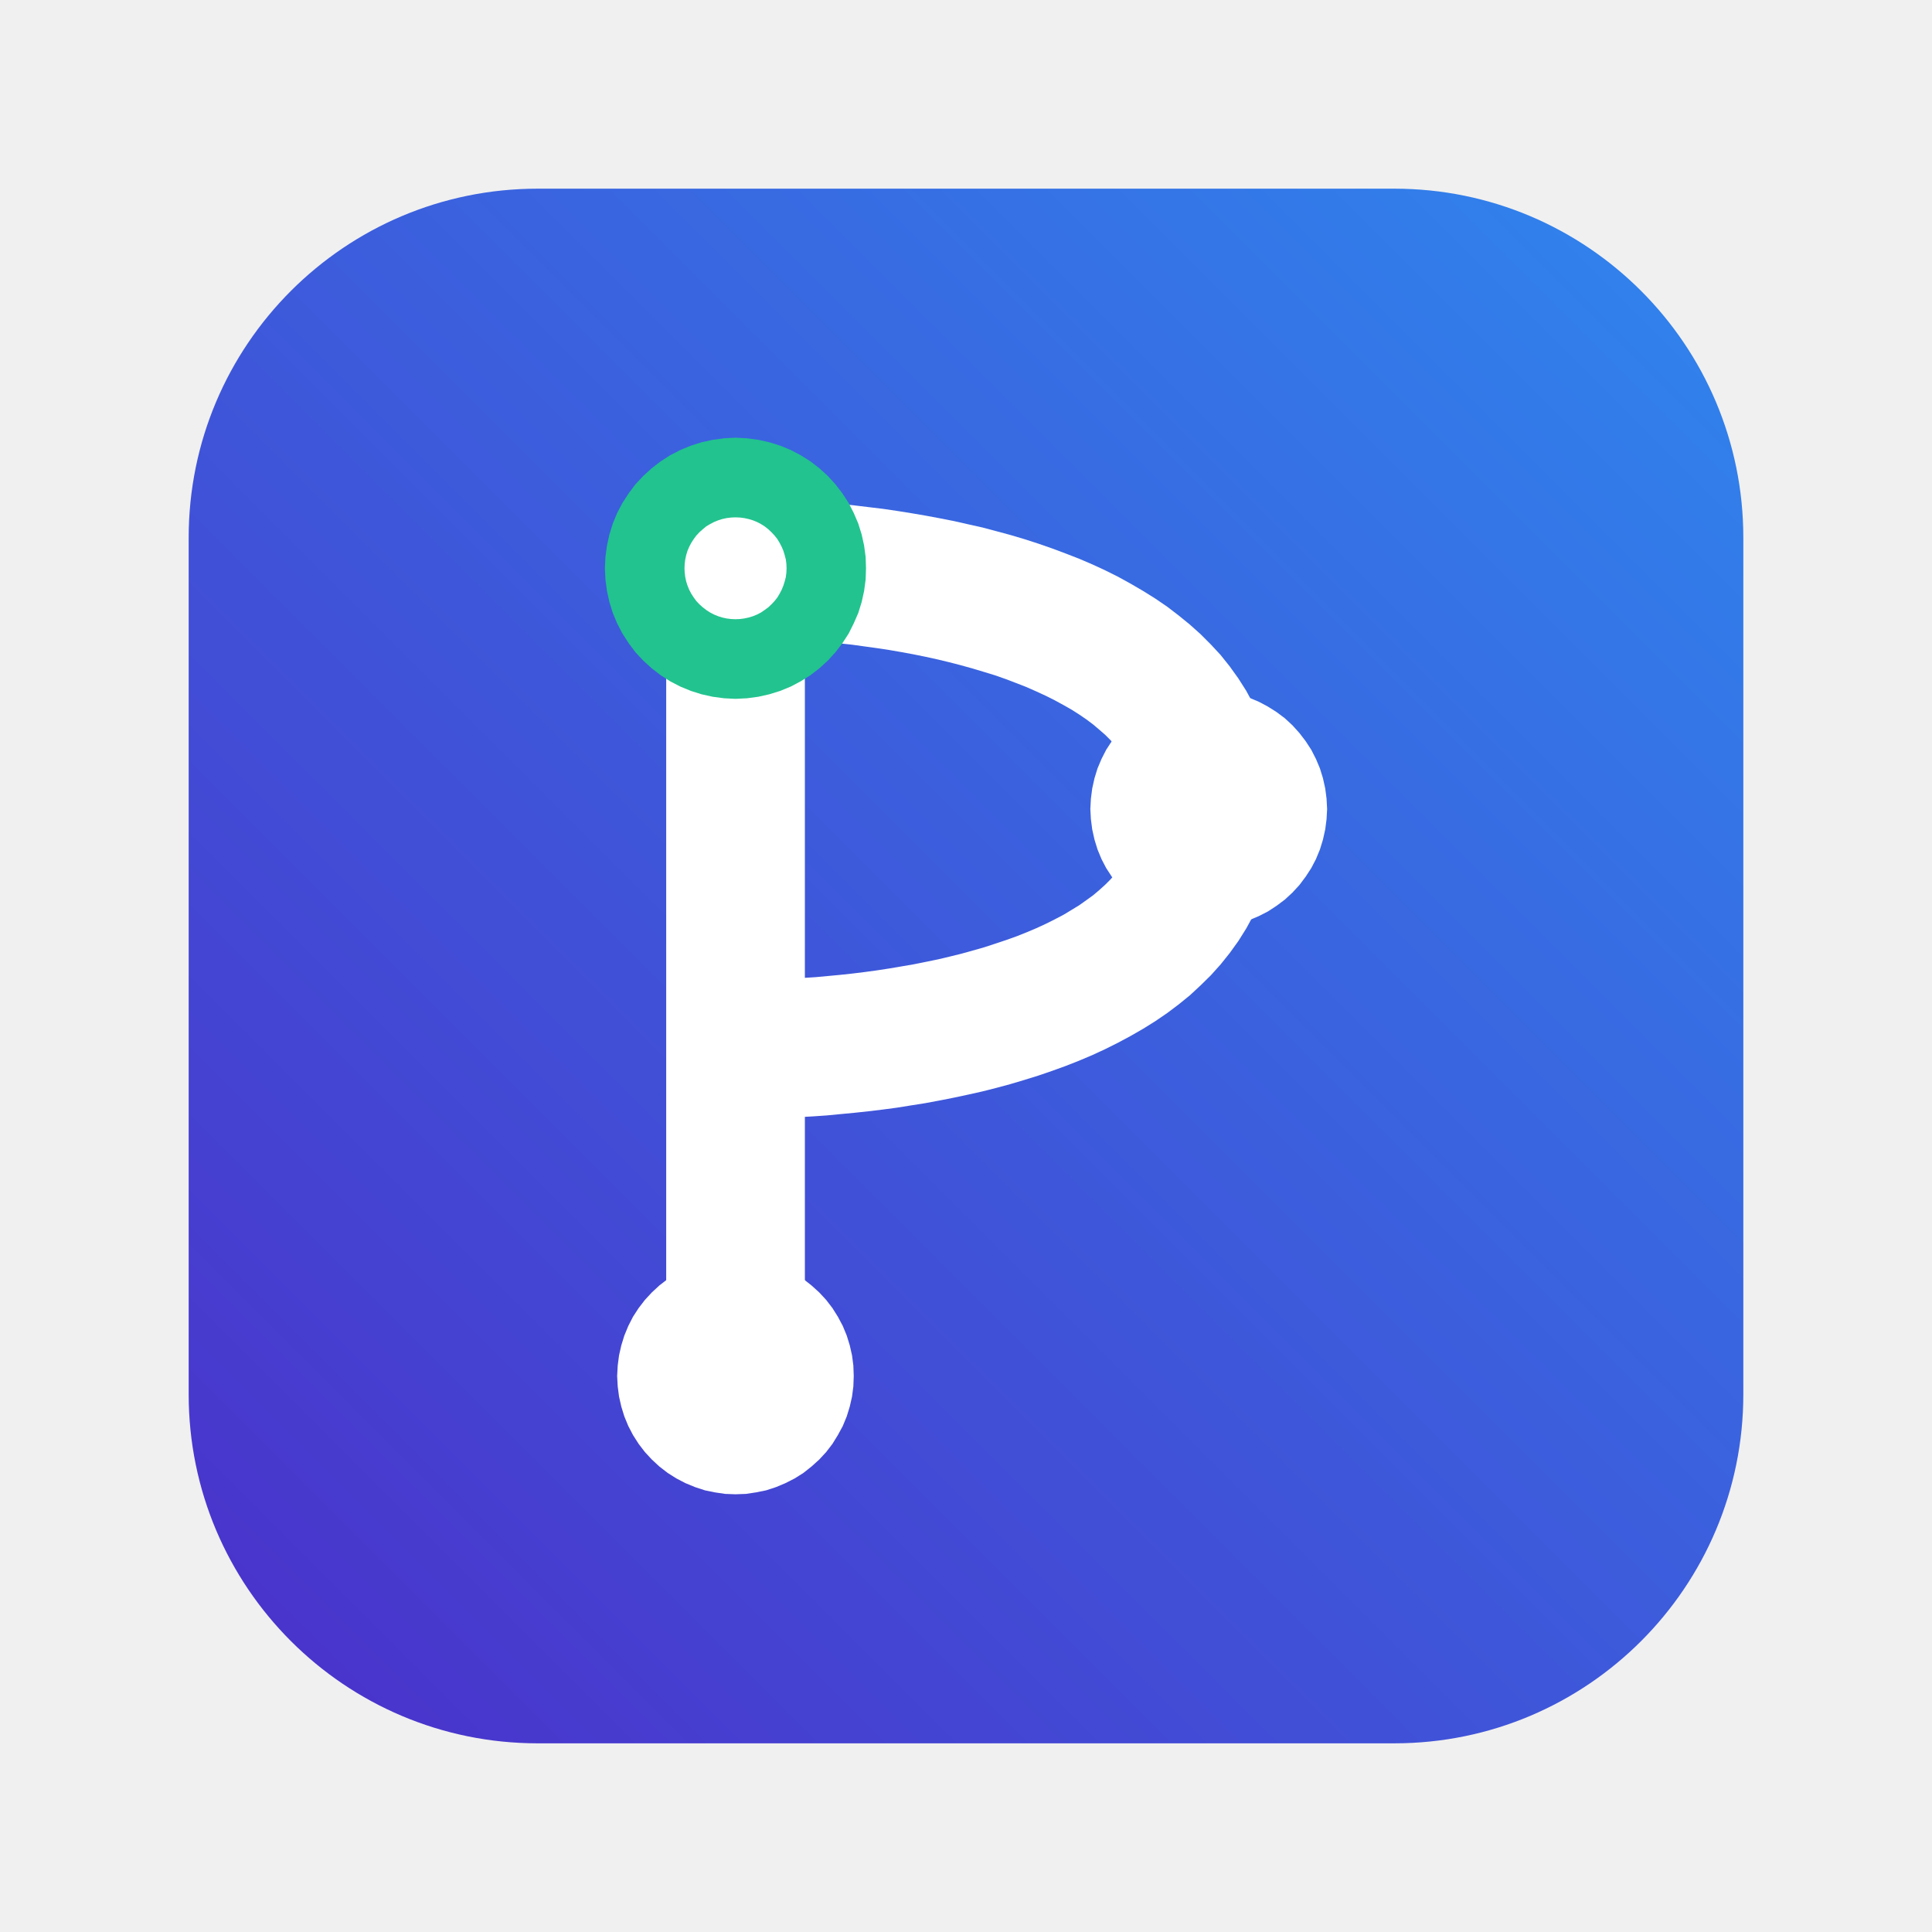
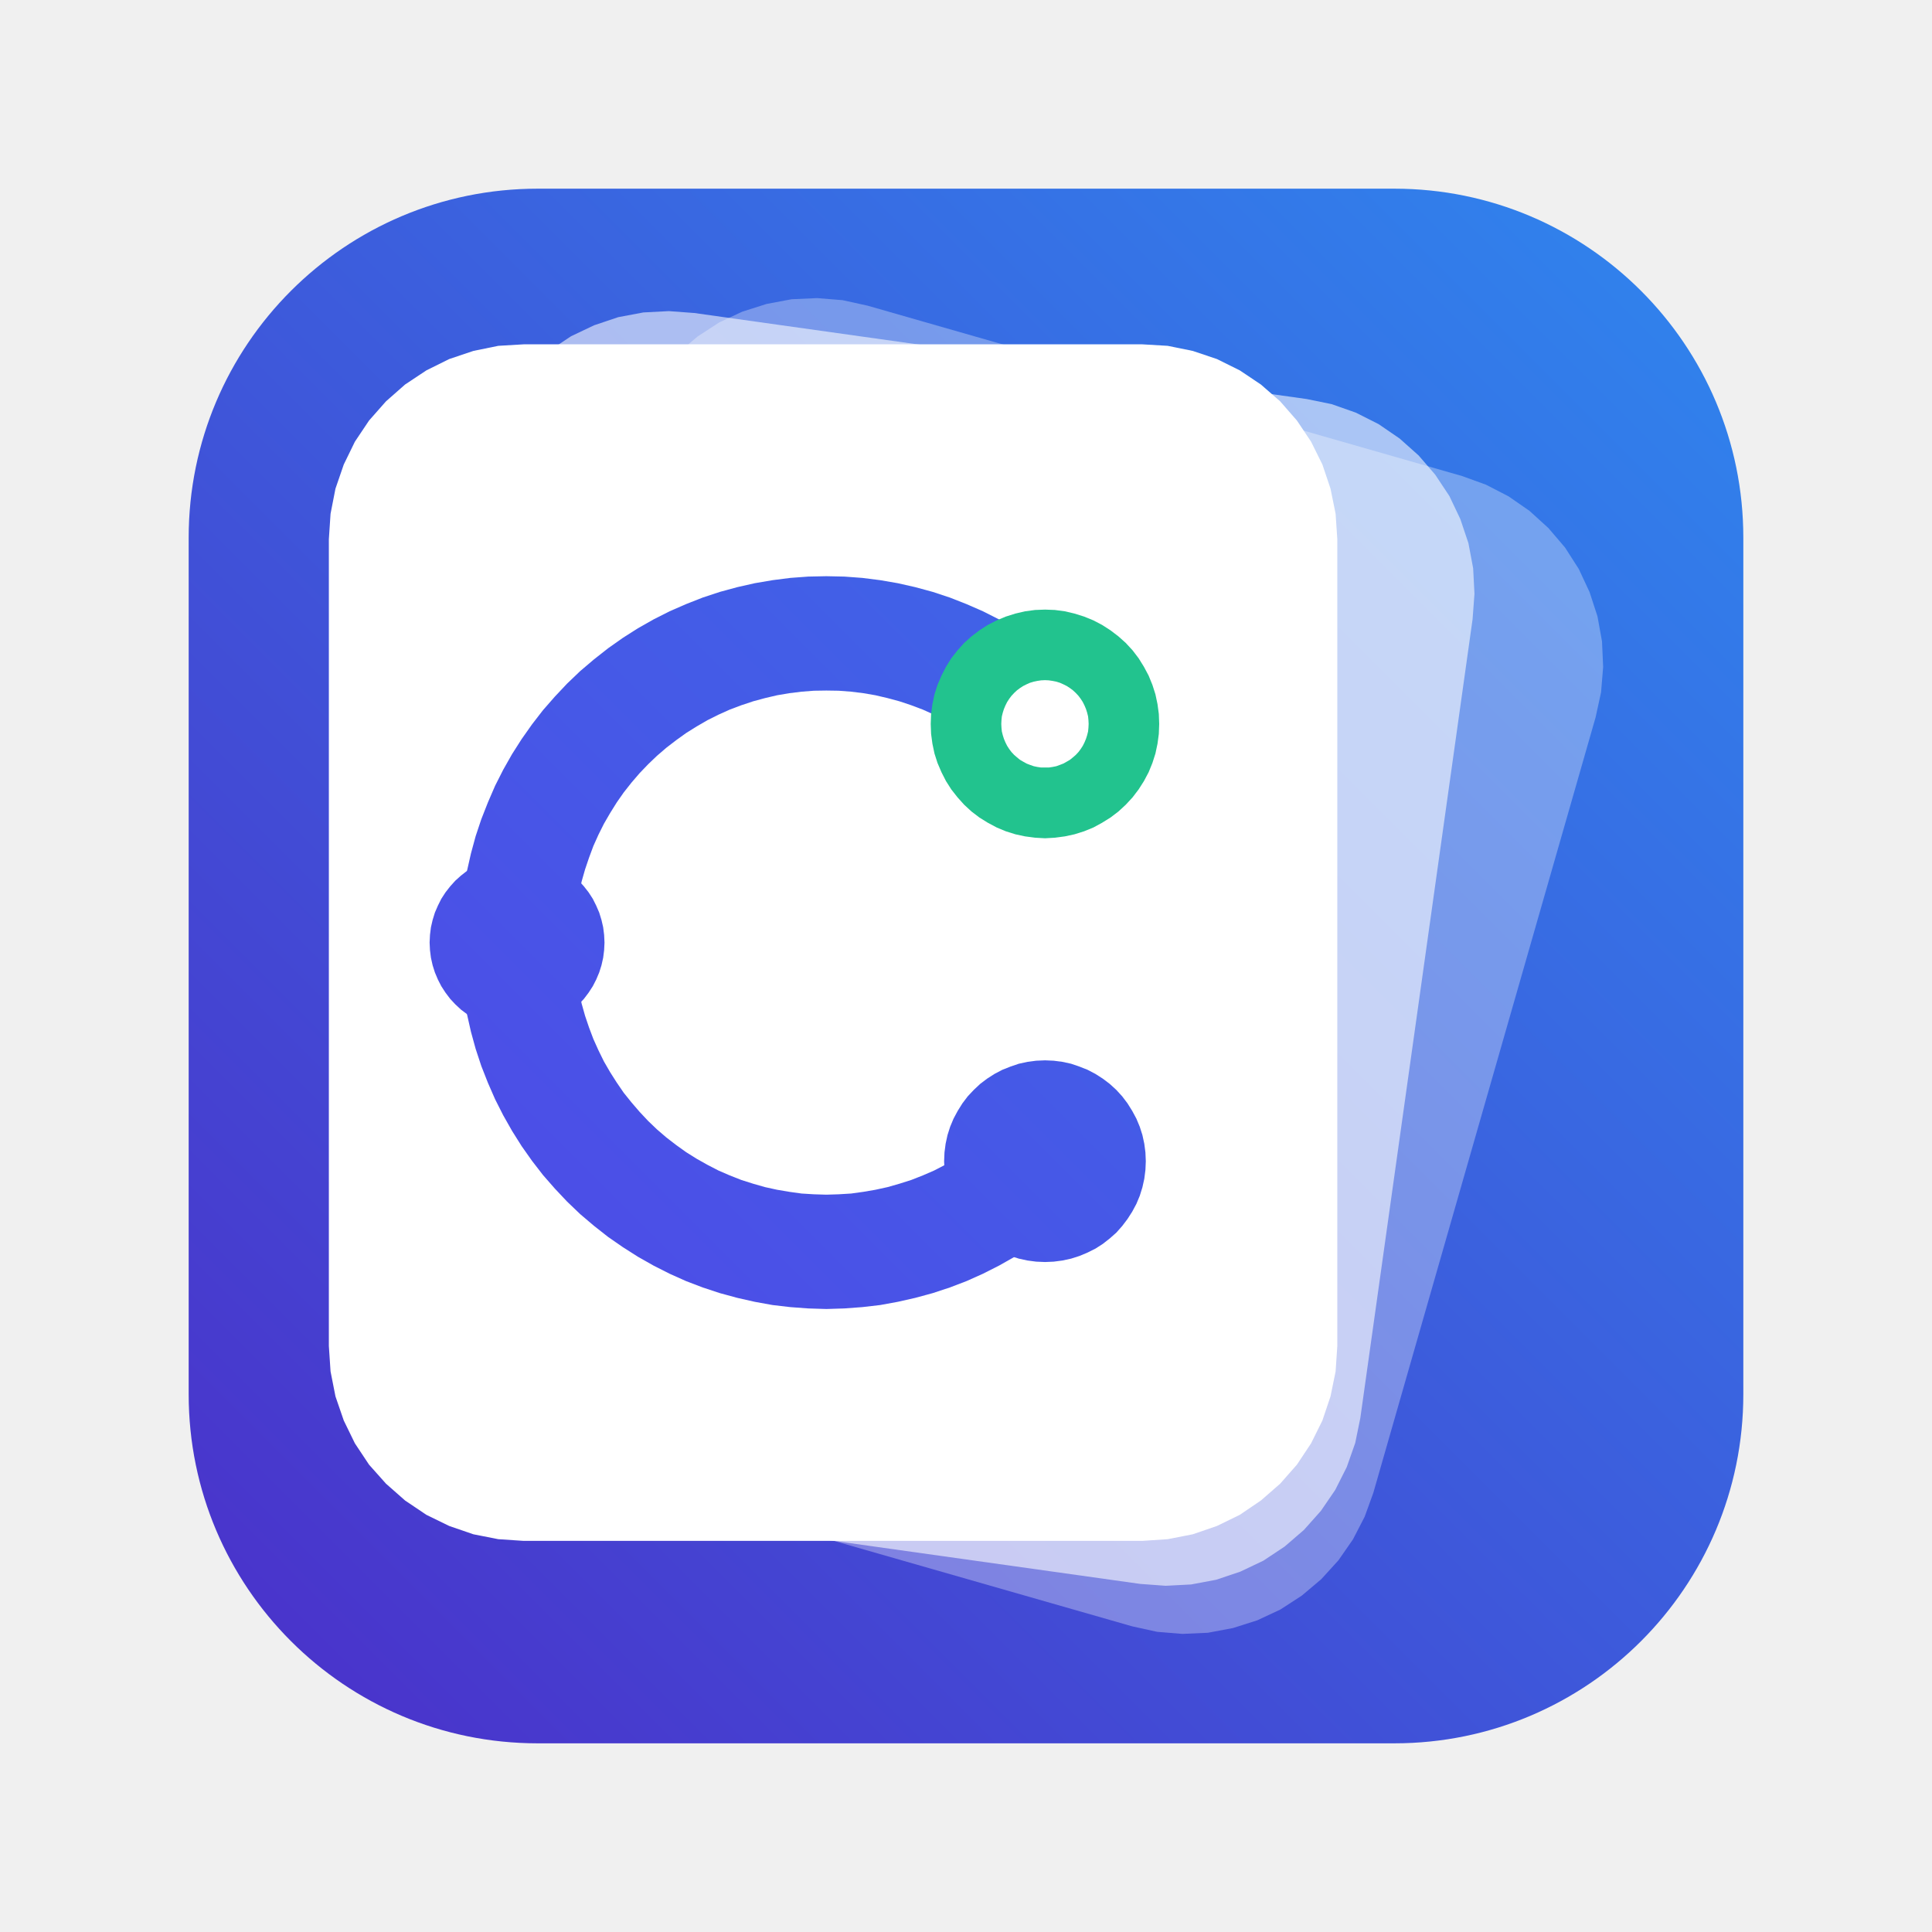
<svg xmlns="http://www.w3.org/2000/svg" width="1024" height="1024" viewBox="0 0 1024 1024" fill="none">
  <rect x="100" y="100" width="824" height="824" rx="185" fill="url(#bg)" />
-   <path d="M426.6 729.3 L426.6 301.2 L353.1 301.2 L353.1 729.3 Z" fill="#FFFFFF" />
-   <path d="M390.0 593.1 L396.4 593.0 L403.1 592.9 L409.9 592.7 L416.8 592.5 L423.9 592.1 L431.0 591.7 L438.2 591.2 L445.5 590.5 L452.9 589.8 L460.3 589.0 L467.8 588.1 L475.3 587.1 L482.8 585.9 L490.4 584.7 L497.9 583.3 L505.5 581.8 L513.0 580.2 L520.6 578.5 L528.1 576.6 L535.5 574.6 L542.9 572.4 L550.3 570.1 L557.6 567.6 L564.8 565.0 L571.9 562.2 L579.0 559.2 L585.9 556.0 L592.7 552.6 L599.4 549.0 L606.0 545.2 L612.4 541.2 L618.7 536.9 L624.8 532.3 L630.7 527.5 L636.3 522.3 L641.8 516.9 L647.0 511.1 L651.8 505.1 L656.4 498.7 L660.6 492.0 L664.4 485.0 L667.8 477.7 L670.7 470.0 L673.1 462.2 L675.0 454.1 L676.3 445.8 L677.1 437.3 L677.4 429.9 L603.9 427.6 L603.8 432.7 L603.4 436.3 L602.8 439.8 L602.1 443.0 L601.1 446.2 L600.0 449.2 L598.6 452.1 L597.1 455.0 L595.3 457.8 L593.3 460.6 L591.0 463.4 L588.5 466.2 L585.7 469.0 L582.7 471.7 L579.4 474.5 L575.8 477.1 L572.0 479.8 L567.9 482.3 L563.6 484.9 L559.0 487.3 L554.2 489.7 L549.2 492.0 L544.0 494.2 L538.7 496.3 L533.1 498.3 L527.4 500.2 L521.6 502.1 L515.6 503.8 L509.5 505.5 L503.4 507.0 L497.1 508.5 L490.7 509.8 L484.3 511.1 L477.9 512.2 L471.4 513.3 L464.9 514.3 L458.3 515.2 L451.8 516.0 L445.3 516.7 L438.9 517.3 L432.4 517.9 L426.1 518.3 L419.8 518.7 L413.6 519.0 L407.5 519.3 L401.5 519.4 L395.6 519.5 L389.6 519.6 Z" fill="#FFFFFF" />
-   <path d="M677.4 427.6 L677.1 420.2 L676.3 411.9 L674.9 403.7 L673.0 395.6 L670.6 387.8 L667.7 380.3 L664.3 373.1 L660.5 366.1 L656.3 359.5 L651.7 353.1 L646.9 347.1 L641.7 341.5 L636.3 336.1 L630.6 331.0 L624.7 326.2 L618.7 321.6 L612.4 317.3 L606.0 313.3 L599.5 309.5 L592.8 305.8 L586.0 302.4 L579.1 299.2 L572.1 296.2 L564.9 293.4 L557.7 290.7 L550.5 288.2 L543.1 285.8 L535.7 283.6 L528.3 281.6 L520.8 279.6 L513.2 277.9 L505.7 276.2 L498.1 274.7 L490.6 273.3 L483.0 272.0 L475.5 270.8 L468.0 269.7 L460.5 268.8 L453.1 267.9 L445.7 267.1 L438.4 266.5 L431.2 265.9 L424.0 265.5 L417.0 265.1 L410.0 264.8 L403.2 264.6 L396.4 264.5 L390.1 264.4 L389.6 337.9 L395.5 338.0 L401.4 338.1 L407.4 338.3 L413.5 338.5 L419.7 338.8 L425.9 339.3 L432.3 339.7 L438.7 340.3 L445.1 341.0 L451.6 341.7 L458.1 342.6 L464.6 343.5 L471.2 344.5 L477.6 345.6 L484.1 346.8 L490.5 348.1 L496.9 349.5 L503.1 351.0 L509.3 352.6 L515.4 354.3 L521.4 356.1 L527.3 357.9 L533.0 359.9 L538.5 362.0 L543.9 364.1 L549.1 366.4 L554.1 368.7 L558.9 371.1 L563.5 373.6 L567.9 376.1 L572.0 378.7 L575.8 381.3 L579.4 384.0 L582.7 386.8 L585.8 389.5 L588.6 392.3 L591.1 395.1 L593.4 397.8 L595.4 400.6 L597.2 403.4 L598.7 406.3 L600.0 409.1 L601.2 412.1 L602.1 415.1 L602.9 418.2 L603.4 421.5 L603.8 425.0 L603.9 429.9 Z" fill="#FFFFFF" />
-   <path d="M452.5 729.3 L452.3 734.8 L451.6 740.2 L450.4 745.5 L448.8 750.7 L446.7 755.8 L444.1 760.6 L441.2 765.3 L437.9 769.6 L434.2 773.6 L430.1 777.3 L425.8 780.7 L421.2 783.6 L416.3 786.1 L411.3 788.2 L406.1 789.9 L400.7 791.0 L395.3 791.8 L389.8 792.0 L384.4 791.8 L378.9 791.0 L373.6 789.9 L368.4 788.2 L363.3 786.1 L358.5 783.6 L353.9 780.7 L349.5 777.3 L345.5 773.6 L341.8 769.6 L338.5 765.3 L335.5 760.6 L333.0 755.8 L330.9 750.7 L329.3 745.5 L328.1 740.2 L327.4 734.8 L327.1 729.3 L327.4 723.8 L328.1 718.4 L329.3 713.1 L330.9 707.9 L333.0 702.8 L335.5 697.9 L338.5 693.3 L341.8 689.0 L345.5 685.0 L349.5 681.3 L353.9 677.9 L358.5 675.0 L363.3 672.5 L368.4 670.4 L373.6 668.7 L378.9 667.5 L384.4 666.8 L389.8 666.6 L395.3 666.8 L400.7 667.5 L406.1 668.7 L411.3 670.4 L416.3 672.5 L421.2 675.0 L425.8 677.9 L430.1 681.3 L434.2 685.0 L437.9 689.0 L441.2 693.3 L444.1 697.9 L446.7 702.8 L448.8 707.9 L450.4 713.1 L451.6 718.4 L452.3 723.8 Z" fill="#FFFFFF" />
-   <path d="M703.4 428.8 L703.1 434.2 L702.4 439.6 L701.2 445.0 L699.6 450.2 L697.5 455.3 L695.0 460.1 L692.0 464.7 L688.7 469.1 L685.0 473.1 L681.0 476.8 L676.6 480.1 L672.0 483.1 L667.1 485.6 L662.1 487.7 L656.9 489.3 L651.5 490.5 L646.1 491.2 L640.6 491.5 L635.2 491.2 L629.8 490.5 L624.4 489.3 L619.2 487.7 L614.1 485.6 L609.3 483.1 L604.7 480.1 L600.3 476.8 L596.3 473.1 L592.6 469.1 L589.3 464.7 L586.3 460.1 L583.8 455.3 L581.7 450.2 L580.1 445.0 L578.9 439.6 L578.2 434.2 L577.9 428.8 L578.2 423.3 L578.9 417.9 L580.1 412.5 L581.7 407.3 L583.8 402.3 L586.3 397.4 L589.3 392.8 L592.6 388.5 L596.3 384.4 L600.3 380.7 L604.7 377.4 L609.3 374.5 L614.1 371.9 L619.2 369.8 L624.4 368.2 L629.8 367.0 L635.2 366.3 L640.6 366.1 L646.1 366.3 L651.5 367.0 L656.9 368.2 L662.1 369.8 L667.1 371.9 L672.0 374.5 L676.6 377.4 L681.0 380.7 L685.0 384.4 L688.7 388.5 L692.0 392.8 L695.0 397.4 L697.5 402.3 L699.6 407.3 L701.2 412.5 L702.4 417.9 L703.1 423.3 Z" fill="#FFFFFF" />
-   <path d="M459.0 301.2 L458.8 307.2 L458.0 313.2 L456.7 319.1 L454.9 324.9 L452.5 330.4 L449.8 335.8 L446.5 340.9 L442.8 345.7 L438.8 350.1 L434.3 354.2 L429.5 357.9 L424.4 361.1 L419.1 363.9 L413.5 366.2 L407.7 368.0 L401.9 369.3 L395.9 370.1 L389.8 370.4 L383.8 370.1 L377.8 369.3 L371.9 368.0 L366.2 366.2 L360.6 363.9 L355.2 361.1 L350.2 357.9 L345.4 354.2 L340.9 350.1 L336.8 345.7 L333.2 340.9 L329.9 335.8 L327.1 330.4 L324.8 324.9 L323.0 319.1 L321.7 313.2 L320.9 307.2 L320.6 301.2 L320.9 295.2 L321.7 289.2 L323.0 283.3 L324.8 277.5 L327.1 271.9 L329.9 266.6 L333.2 261.5 L336.8 256.7 L340.9 252.3 L345.4 248.2 L350.2 244.5 L355.2 241.3 L360.6 238.5 L366.2 236.2 L371.9 234.4 L377.8 233.1 L383.8 232.3 L389.8 232.0 L395.9 232.3 L401.9 233.1 L407.7 234.4 L413.5 236.2 L419.1 238.5 L424.4 241.3 L429.5 244.5 L434.3 248.2 L438.8 252.3 L442.8 256.7 L446.5 261.5 L449.8 266.6 L452.5 271.9 L454.9 277.5 L456.7 283.3 L458.0 289.2 L458.8 295.2 Z" fill="#22C38E" />
-   <path d="M416.9 301.2 L416.8 303.5 L416.5 305.9 L415.9 308.2 L415.2 310.4 L414.3 312.6 L413.2 314.7 L412.0 316.7 L410.5 318.6 L408.9 320.3 L407.2 321.9 L405.3 323.3 L403.4 324.6 L401.3 325.7 L399.1 326.6 L396.8 327.3 L394.5 327.8 L392.2 328.1 L389.8 328.2 L387.5 328.1 L385.1 327.8 L382.8 327.3 L380.6 326.6 L378.4 325.7 L376.3 324.6 L374.3 323.3 L372.5 321.9 L370.7 320.3 L369.1 318.6 L367.7 316.7 L366.4 314.7 L365.3 312.6 L364.4 310.4 L363.7 308.2 L363.2 305.9 L362.9 303.5 L362.8 301.2 L362.9 298.8 L363.2 296.5 L363.7 294.2 L364.4 291.9 L365.3 289.8 L366.4 287.7 L367.7 285.7 L369.1 283.8 L370.7 282.1 L372.5 280.5 L374.3 279.0 L376.3 277.8 L378.4 276.7 L380.6 275.8 L382.8 275.1 L385.1 274.6 L387.5 274.3 L389.8 274.2 L392.2 274.3 L394.5 274.6 L396.8 275.1 L399.1 275.8 L401.3 276.7 L403.4 277.8 L405.3 279.0 L407.2 280.5 L408.9 282.1 L410.5 283.8 L412.0 285.7 L413.2 287.7 L414.3 289.8 L415.2 291.9 L415.9 294.2 L416.5 296.5 L416.8 298.8 Z" fill="#FFFFFF" />
+   <path d="M774.9 252.3 L787.6 256.9 L799.6 263.1 L810.7 270.8 L820.7 279.9 L829.5 290.2 L836.8 301.6 L842.5 313.8 L846.7 326.7 L849.1 340.0 L849.7 353.5 L848.6 366.9 L845.7 380.2 L727.9 791.2 L723.3 803.9 L717.1 815.9 L709.4 827.0 L700.3 837.0 L690.0 845.7 L678.6 853.1 L666.4 858.8 L653.5 862.9 L640.2 865.4 L626.7 866.0 L613.3 864.9 L600.1 862.0 L284.9 771.7 L272.2 767.1 L260.2 760.9 L249.1 753.2 L239.1 744.1 L230.4 733.8 L223.1 722.4 L217.3 710.2 L213.2 697.3 L210.8 684.0 L210.1 670.5 L211.2 657.1 L214.1 643.8 L332.0 232.8 L336.5 220.1 L342.7 208.1 L350.4 197.0 L359.5 187.0 L369.8 178.3 L381.2 170.9 L393.4 165.2 L406.3 161.1 L419.6 158.6 L433.1 158.0 L446.6 159.1 L459.8 162.0 Z" fill="#FFFFFF" fill-opacity="0.32" />
+   <path d="M692.6 211.5 L705.8 214.2 L718.6 218.7 L730.7 224.8 L741.8 232.4 L751.9 241.4 L760.7 251.6 L768.2 262.9 L774.0 275.1 L778.3 287.9 L780.8 301.2 L781.5 314.7 L780.5 328.2 L721.0 751.6 L718.3 764.8 L713.8 777.6 L707.7 789.7 L700.1 800.8 L691.1 810.9 L680.9 819.7 L669.6 827.2 L657.4 833.0 L644.6 837.3 L631.3 839.8 L617.8 840.5 L604.3 839.5 L279.7 793.9 L266.5 791.2 L253.7 786.7 L241.6 780.6 L230.5 773.0 L220.4 764.0 L211.6 753.8 L204.2 742.5 L198.3 730.3 L194.1 717.5 L191.5 704.2 L190.8 690.7 L191.8 677.2 L251.3 253.8 L254.0 240.6 L258.5 227.8 L264.6 215.7 L272.2 204.6 L281.2 194.5 L291.4 185.7 L302.7 178.2 L314.9 172.4 L327.7 168.1 L341.0 165.6 L354.5 164.9 L368.0 165.9 Z" fill="#FFFFFF" fill-opacity="0.58" />
+   <path d="M605.4 182.5 L618.9 183.3 L632.2 186.0 L645.0 190.3 L657.1 196.3 L668.3 203.8 L678.5 212.7 L687.4 222.9 L694.9 234.1 L700.9 246.2 L705.2 259.0 L707.9 272.3 L708.8 285.8 L708.8 713.4 L707.9 726.9 L705.2 740.1 L700.9 752.9 L694.9 765.0 L687.4 776.3 L678.5 786.4 L668.3 795.3 L657.1 802.9 L645.0 808.8 L632.2 813.2 L618.9 815.8 L605.4 816.7 L277.6 816.7 L264.1 815.8 L250.9 813.2 L238.1 808.8 L226.0 802.9 L214.7 795.3 L204.6 786.4 L195.6 776.3 L188.1 765.0 L182.2 752.9 L177.8 740.1 L175.2 726.9 L174.3 713.4 L174.3 285.8 L175.2 272.3 L177.8 259.0 L182.2 246.2 L188.1 234.1 L195.6 222.9 L204.6 212.7 L214.7 203.8 L226.0 196.3 L238.1 190.3 L250.9 186.0 L264.1 183.3 L277.6 182.5 Z" fill="#FFFFFF" />
+   <path d="M575.3 636.9 L568.4 643.5 L561.2 649.7 L553.6 655.6 L545.8 661.0 L537.8 666.1 L529.5 670.8 L521.0 675.1 L512.3 679.0 L503.4 682.4 L494.3 685.4 L485.1 687.9 L475.8 690.0 L466.5 691.7 L457.0 692.8 L447.5 693.5 L438.0 693.8 L428.4 693.5 L418.9 692.8 L409.5 691.7 L400.1 690.0 L390.8 687.9 L381.6 685.4 L372.5 682.4 L363.6 679.0 L354.9 675.1 L346.4 670.8 L338.1 666.1 L330.1 661.0 L322.3 655.6 L314.8 649.7 L307.5 643.5 L300.6 636.9 L294.1 630.0 L287.8 622.8 L282.0 615.3 L276.5 607.5 L271.4 599.4 L266.7 591.1 L262.4 582.6 L258.6 573.9 L255.1 565.0 L252.1 555.9 L249.6 546.8 L247.5 537.5 L245.9 528.1 L244.7 518.6 L244.0 509.1 L243.8 499.6 L244.0 490.0 L244.7 480.5 L245.9 471.1 L247.5 461.7 L249.6 452.4 L252.1 443.2 L255.1 434.2 L258.6 425.3 L262.4 416.5 L266.7 408.0 L271.4 399.7 L276.5 391.7 L282.0 383.9 L287.8 376.4 L294.1 369.2 L300.6 362.3 L307.5 355.7 L314.8 349.5 L322.3 343.6 L330.1 338.1 L338.1 333.0 L346.4 328.3 L354.9 324.0 L363.6 320.2 L372.5 316.7 L381.6 313.7 L390.8 311.2 L400.1 309.1 L409.5 307.5 L418.9 306.3 L428.4 305.6 L438.0 305.4 L447.5 305.6 L457.0 306.3 L466.5 307.5 L475.8 309.1 L485.1 311.2 L494.3 313.7 L503.4 316.7 L512.3 320.2 L521.0 324.0 L529.5 328.3 L537.8 333.0 L545.8 338.1 L553.6 343.6 L561.2 349.5 L568.4 355.7 L575.3 362.3 L532.4 405.1 L527.7 400.6 L522.7 396.3 L517.6 392.3 L512.2 388.5 L506.7 385.0 L500.9 381.7 L495.1 378.8 L489.1 376.1 L483.0 373.8 L476.7 371.7 L470.4 370.0 L464.0 368.5 L457.6 367.4 L451.1 366.6 L444.5 366.1 L438.0 366.0 L431.4 366.1 L424.9 366.6 L418.4 367.4 L411.9 368.5 L405.5 370.0 L399.2 371.7 L392.9 373.8 L386.8 376.1 L380.8 378.8 L375.0 381.7 L369.3 385.0 L363.7 388.5 L358.4 392.3 L353.2 396.3 L348.2 400.6 L343.5 405.1 L339.0 409.8 L334.7 414.8 L330.6 420.0 L326.9 425.3 L323.4 430.9 L320.1 436.6 L317.2 442.4 L314.5 448.4 L312.2 454.6 L310.1 460.8 L308.3 467.1 L306.9 473.5 L305.8 480.0 L305.0 486.5 L304.5 493.0 L304.3 499.6 L304.5 506.1 L305.0 512.7 L305.8 519.2 L306.9 525.6 L308.3 532.0 L310.1 538.4 L312.2 544.6 L314.5 550.7 L317.2 556.7 L320.1 562.6 L323.4 568.3 L326.9 573.8 L330.6 579.2 L334.7 584.3 L339.0 589.3 L343.5 594.1 L348.2 598.6 L353.2 602.9 L358.4 606.9 L363.7 610.7 L369.3 614.2 L375.0 617.4 L380.8 620.4 L386.8 623.0 L392.9 625.4 L399.2 627.4 L405.5 629.2 L411.9 630.6 L418.4 631.7 L424.9 632.6 L431.4 633.0 L438.0 633.2 L444.5 633.0 L451.1 632.6 L457.6 631.7 L464.0 630.6 L470.4 629.2 L476.7 627.4 L483.0 625.4 L489.1 623.0 L495.1 620.4 L500.9 617.4 L506.7 614.2 L512.2 610.7 L517.6 606.9 L522.7 602.9 L527.7 598.6 L532.4 594.1 Z" fill="url(#ink)" />
+   <path d="M607.3 615.5 L607.1 620.1 L606.5 624.8 L605.5 629.3 L604.1 633.8 L602.3 638.1 L600.1 642.2 L597.6 646.1 L594.8 649.8 L591.7 653.3 L588.2 656.4 L584.5 659.3 L580.6 661.8 L576.4 663.9 L572.1 665.7 L567.7 667.1 L563.1 668.1 L558.5 668.7 L553.9 668.9 L549.2 668.7 L544.6 668.1 L540.0 667.1 L535.6 665.7 L531.3 663.9 L527.1 661.8 L523.2 659.3 L519.5 656.4 L516.1 653.3 L512.9 649.8 L510.1 646.1 L507.6 642.2 L505.4 638.1 L503.6 633.8 L502.2 629.3 L501.2 624.8 L500.6 620.1 L500.4 615.5 L500.6 610.8 L501.2 606.2 L502.2 601.6 L503.6 597.2 L505.4 592.9 L507.6 588.8 L510.1 584.8 L512.9 581.1 L516.1 577.7 L519.5 574.5 L523.2 571.7 L527.1 569.2 L531.3 567.0 L535.6 565.3 L540.0 563.8 L544.6 562.8 L549.2 562.2 L553.9 562.0 L558.5 562.2 L563.1 562.8 L567.7 563.8 L572.1 565.3 L576.4 567.0 L580.6 569.2 L584.5 571.7 L588.2 574.5 L591.7 577.7 L594.8 581.1 L597.6 584.8 L600.1 588.8 L602.3 592.9 L604.1 597.2 L605.5 601.6 L606.5 606.2 L607.1 610.8 Z" fill="url(#ink)" />
+   <path d="M320.4 499.6 L320.2 503.6 L319.7 507.6 L318.8 511.6 L317.6 515.4 L316.0 519.2 L314.2 522.7 L312.0 526.1 L309.5 529.4 L306.8 532.3 L303.8 535.1 L300.6 537.5 L297.2 539.7 L293.6 541.6 L289.9 543.1 L286.0 544.3 L282.1 545.2 L278.1 545.7 L274.1 545.9 L270.0 545.7 L266.0 545.2 L262.1 544.3 L258.2 543.1 L254.5 541.6 L250.9 539.7 L247.5 537.5 L244.3 535.1 L241.3 532.3 L238.6 529.4 L236.1 526.1 L233.9 522.7 L232.1 519.2 L230.5 515.4 L229.3 511.6 L228.4 507.6 L227.9 503.6 L227.7 499.6 L227.9 495.5 L228.4 491.5 L229.3 487.6 L230.5 483.7 L232.1 480.0 L233.9 476.4 L236.1 473.0 L238.6 469.8 L241.3 466.8 L244.3 464.1 L247.5 461.6 L250.9 459.5 L254.5 457.6 L258.2 456.0 L262.1 454.8 L266.0 454.0 L270.0 453.4 L274.1 453.3 L278.1 453.4 L282.1 454.0 L286.0 454.8 L289.9 456.0 L293.6 457.6 L297.2 459.5 L300.6 461.6 L303.8 464.1 L306.8 466.8 L309.5 469.8 L312.0 473.0 L314.2 476.4 L316.0 480.0 L317.6 483.7 L318.8 487.6 L319.7 491.5 L320.2 495.5 Z" fill="url(#ink)" />
+   <path d="M614.4 383.7 L614.2 389.0 L613.5 394.2 L612.4 399.4 L610.8 404.4 L608.8 409.3 L606.3 414.0 L603.5 418.4 L600.3 422.6 L596.7 426.5 L592.8 430.1 L588.6 433.3 L584.1 436.1 L579.5 438.6 L574.6 440.6 L569.5 442.2 L564.4 443.3 L559.1 444.0 L553.9 444.3 L548.6 444.0 L543.3 443.3 L538.2 442.2 L533.1 440.6 L528.3 438.6 L523.6 436.1 L519.1 433.3 L514.9 430.1 L511.0 426.5 L507.5 422.6 L504.2 418.4 L501.4 414.0 L499.0 409.3 L496.9 404.4 L495.3 399.4 L494.2 394.2 L493.5 389.0 L493.3 383.7 L493.5 378.4 L494.2 373.2 L495.3 368.0 L496.9 363.0 L499.0 358.1 L501.4 353.4 L504.2 348.9 L507.5 344.7 L511.0 340.8 L514.9 337.3 L519.1 334.1 L523.6 331.2 L528.3 328.8 L533.1 326.8 L538.2 325.2 L543.3 324.0 L548.6 323.3 L553.9 323.1 L559.1 323.3 L564.4 324.0 L569.5 325.2 L574.6 326.8 L579.5 328.8 L584.1 331.2 L588.6 334.1 L592.8 337.3 L596.7 340.8 L600.3 344.7 L603.5 348.9 L606.3 353.4 L608.8 358.1 L610.8 363.0 L612.4 368.0 L613.5 373.2 L614.2 378.4 Z" fill="#22C38E" />
+   <path d="M577.0 383.7 L576.9 385.7 L576.7 387.7 L576.2 389.7 L575.6 391.6 L574.8 393.5 L573.9 395.3 L572.8 397.0 L571.6 398.6 L570.2 400.1 L568.7 401.4 L567.1 402.7 L565.4 403.7 L563.6 404.7 L561.8 405.4 L559.9 406.1 L557.9 406.5 L555.9 406.8 L553.9 406.8 L551.8 406.8 L549.8 406.5 L547.9 406.1 L545.9 405.4 L544.1 404.7 L542.3 403.7 L540.6 402.7 L539.0 401.4 L537.5 400.1 L536.1 398.6 L534.9 397.0 L533.8 395.3 L532.9 393.5 L532.1 391.6 L531.5 389.7 L531.0 387.7 L530.8 385.7 L530.7 383.7 L530.8 381.7 L531.0 379.7 L531.5 377.7 L532.1 375.8 L532.9 373.9 L533.8 372.1 L534.9 370.4 L536.1 368.8 L537.5 367.3 L539.0 365.9 L540.6 364.7 L542.3 363.6 L544.1 362.7 L545.9 361.9 L547.9 361.3 L549.8 360.9 L551.8 360.6 L553.9 360.5 L555.9 360.6 L557.9 360.9 L559.9 361.3 L561.8 361.9 L563.6 362.7 L565.4 363.6 L567.1 364.7 L568.7 365.9 L570.2 367.3 L571.6 368.8 L572.8 370.4 L573.9 372.1 L574.8 373.9 L575.6 375.8 L576.2 377.7 L576.7 379.7 L576.9 381.7 Z" fill="#FFFFFF" />
  <defs>
    <linearGradient id="g" x1="0" y1="1024" x2="1024" y2="0" gradientUnits="userSpaceOnUse">
      <stop stop-color="#6D4AF0" />
      <stop offset="1" stop-color="#2F8CF0" />
    </linearGradient>
-     <linearGradient id="bg" x1="100" y1="924" x2="924" y2="100" gradientUnits="userSpaceOnUse">
+     <linearGradient id="ink" x1="0" y1="1024" x2="1024" y2="0" gradientUnits="userSpaceOnUse">
+       <stop stop-color="#5A36E6" />
+       <stop offset="1" stop-color="#2F7FE8" />
+     </linearGradient>
+     <linearGradient id="bg" x1="102" y1="922" x2="922" y2="102" gradientUnits="userSpaceOnUse">
      <stop stop-color="#4B2FC9" />
      <stop offset="1" stop-color="#2F86EE" />
    </linearGradient>
  </defs>
</svg>
